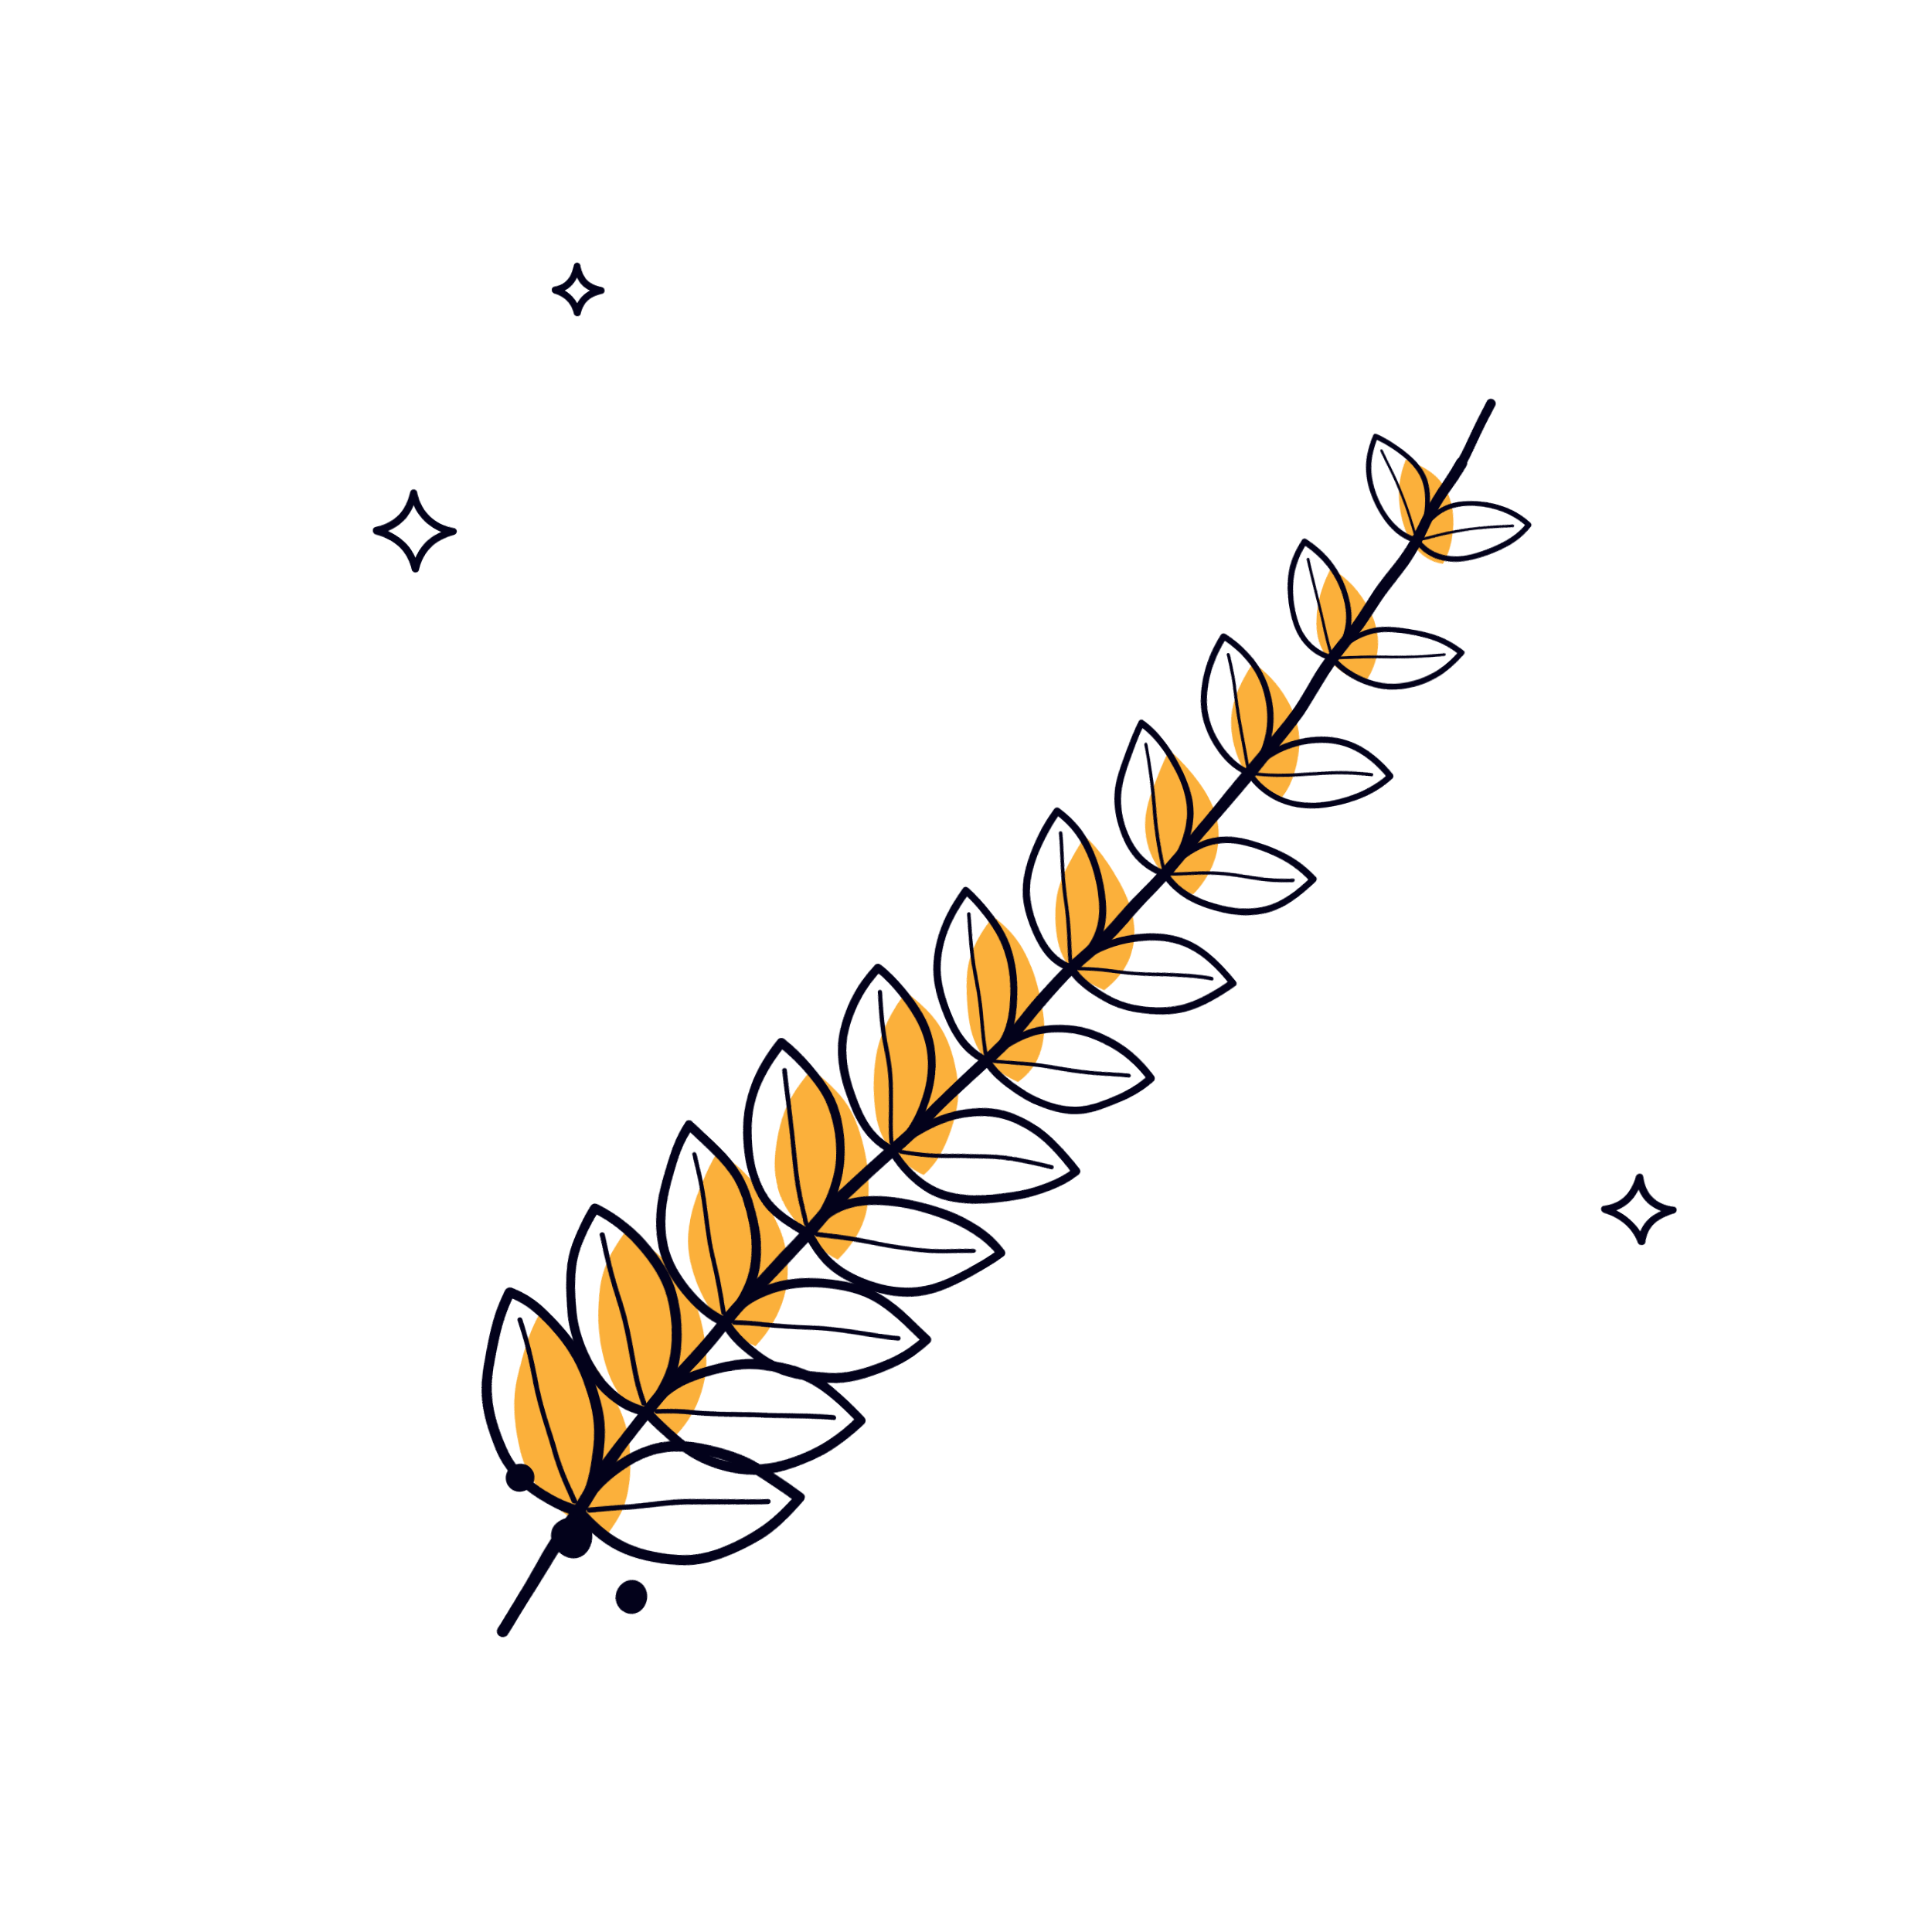
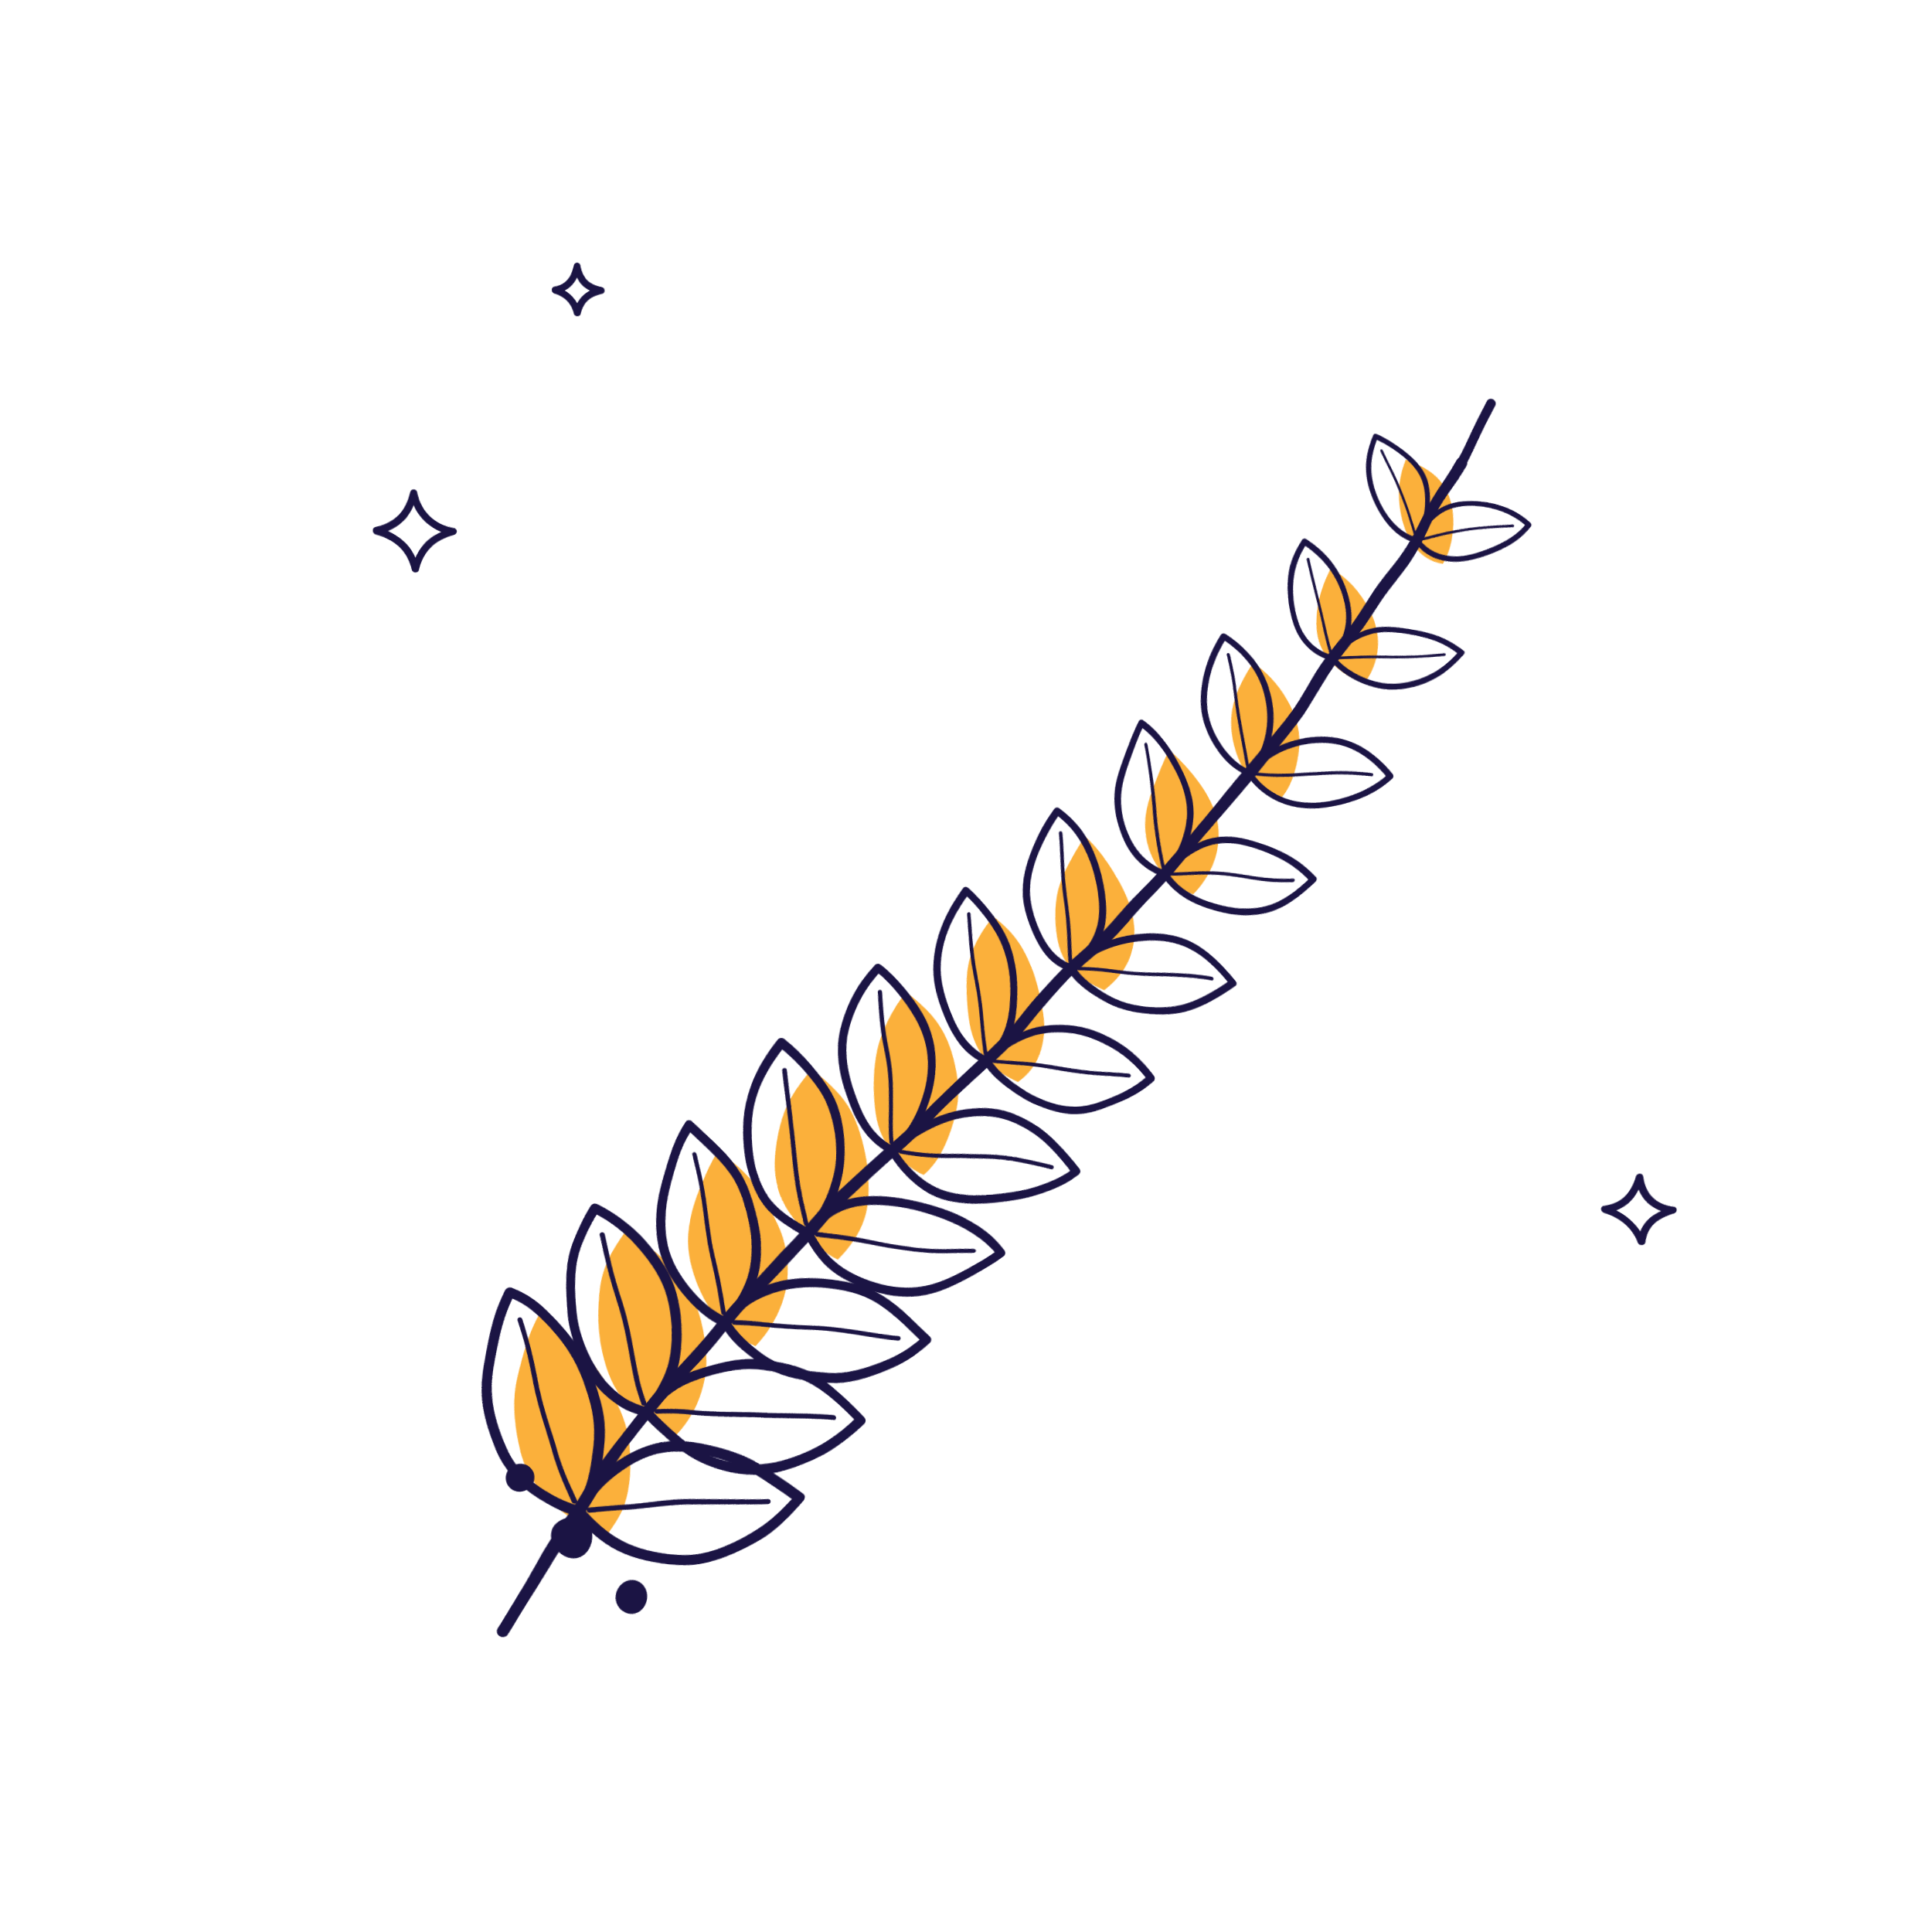
<svg xmlns="http://www.w3.org/2000/svg" viewBox="0 0 400 400" width="800" height="800">
  <defs>
    <filter id="mano" x="-4%" y="-4%" width="108%" height="108%">
      <feTurbulence type="fractalNoise" baseFrequency="0.035" numOctaves="2" seed="7" result="n" />
      <feDisplacementMap in="SourceGraphic" in2="n" scale="3.4" xChannelSelector="R" yChannelSelector="G" />
    </filter>
    <pattern id="trama" width="5" height="5" patternUnits="userSpaceOnUse" patternTransform="rotate(40)">
-       <line x1="0" y1="0" x2="0" y2="5" stroke="#03021b" stroke-width="1.1" />
+       <line x1="0" y1="0" x2="0" y2="5" stroke="#1b1444" stroke-width="1.1" />
    </pattern>
  </defs>
  <g filter="url(#mano)">
    <g transform="translate(6 5)" fill="#fbb03b" stroke="none">
      <path d="M0,0 C8,-12 28,-16 44,0 C28,16 8,12 0,0 Z" transform="translate(119.16 312.76) rotate(-107.82) scale(1.06)" />
      <path d="M0,0 C8,-12 28,-16 44,0 C28,16 8,12 0,0 Z" transform="translate(133.93 292.81) rotate(-103.31) scale(1.01)" />
      <path d="M0,0 C8,-12 28,-16 44,0 C28,16 8,12 0,0 Z" transform="translate(150.1 273.86) rotate(-99.93) scale(0.95)" />
      <path d="M0,0 C8,-12 28,-16 44,0 C28,16 8,12 0,0 Z" transform="translate(167.38 255.51) rotate(-97.73) scale(0.9)" />
      <path d="M0,0 C8,-12 28,-16 44,0 C28,16 8,12 0,0 Z" transform="translate(185.44 237.37) rotate(-96.68) scale(0.85)" />
      <path d="M0,0 C8,-12 28,-16 44,0 C28,16 8,12 0,0 Z" transform="translate(203.98 219.08) rotate(-96.73) scale(0.79)" />
      <path d="M0,0 C8,-12 28,-16 44,0 C28,16 8,12 0,0 Z" transform="translate(222.7 200.24) rotate(-97.83) scale(0.74)" />
      <path d="M0,0 C8,-12 28,-16 44,0 C28,16 8,12 0,0 Z" transform="translate(241.27 180.47) rotate(-99.9) scale(0.69)" />
      <path d="M0,0 C8,-12 28,-16 44,0 C28,16 8,12 0,0 Z" transform="translate(259.39 159.38) rotate(-102.87) scale(0.64)" />
      <path d="M0,0 C8,-12 28,-16 44,0 C28,16 8,12 0,0 Z" transform="translate(276.75 136.61) rotate(-106.61) scale(0.58)" />
      <path d="M0,0 C8,-12 28,-16 44,0 C28,16 8,12 0,0 Z" transform="translate(293.04 111.75) rotate(-110.97) scale(0.53)" />
    </g>
    <g fill="url(#trama)" stroke="none" />
-     <g fill="none" stroke="#03021b" stroke-linecap="round" stroke-linejoin="round">
+     <g fill="none" stroke="#1b1444" stroke-linecap="round" stroke-linejoin="round">
      <path d="M104,338 C150,250 244,204 302,96" stroke-width="2.4" />
      <path d="M0,0 C8,-12 28,-16 44,0 C28,16 8,12 0,0 Z" transform="translate(119.16 312.76) rotate(-107.82) scale(1.06)" stroke-width="2" />
      <path d="M2,0 L38,0" transform="translate(119.16 312.76) rotate(-107.82) scale(1.06)" stroke-width="1" />
      <path d="M0,0 C8,-12 28,-16 44,0 C28,16 8,12 0,0 Z" transform="translate(119.16 312.76) rotate(-3.82) scale(1.06)" stroke-width="2" />
      <path d="M2,0 L38,0" transform="translate(119.16 312.76) rotate(-3.82) scale(1.06)" stroke-width="1" />
      <path d="M0,0 C8,-12 28,-16 44,0 C28,16 8,12 0,0 Z" transform="translate(133.93 292.81) rotate(-103.31) scale(1.01)" stroke-width="2" />
      <path d="M2,0 L38,0" transform="translate(133.93 292.81) rotate(-103.31) scale(1.01)" stroke-width="1" />
      <path d="M0,0 C8,-12 28,-16 44,0 C28,16 8,12 0,0 Z" transform="translate(133.93 292.81) rotate(0.69) scale(1.01)" stroke-width="2" />
      <path d="M2,0 L38,0" transform="translate(133.93 292.81) rotate(0.69) scale(1.01)" stroke-width="1" />
      <path d="M0,0 C8,-12 28,-16 44,0 C28,16 8,12 0,0 Z" transform="translate(150.1 273.86) rotate(-99.93) scale(0.95)" stroke-width="2" />
      <path d="M2,0 L38,0" transform="translate(150.1 273.86) rotate(-99.93) scale(0.95)" stroke-width="1" />
      <path d="M0,0 C8,-12 28,-16 44,0 C28,16 8,12 0,0 Z" transform="translate(150.1 273.86) rotate(4.07) scale(0.95)" stroke-width="2" />
      <path d="M2,0 L38,0" transform="translate(150.1 273.86) rotate(4.07) scale(0.95)" stroke-width="1" />
      <path d="M0,0 C8,-12 28,-16 44,0 C28,16 8,12 0,0 Z" transform="translate(167.38 255.51) rotate(-97.73) scale(0.9)" stroke-width="2" />
      <path d="M2,0 L38,0" transform="translate(167.38 255.51) rotate(-97.73) scale(0.9)" stroke-width="1" />
      <path d="M0,0 C8,-12 28,-16 44,0 C28,16 8,12 0,0 Z" transform="translate(167.38 255.51) rotate(6.27) scale(0.9)" stroke-width="2" />
      <path d="M2,0 L38,0" transform="translate(167.38 255.51) rotate(6.27) scale(0.9)" stroke-width="1" />
      <path d="M0,0 C8,-12 28,-16 44,0 C28,16 8,12 0,0 Z" transform="translate(185.44 237.37) rotate(-96.68) scale(0.85)" stroke-width="2" />
      <path d="M2,0 L38,0" transform="translate(185.44 237.37) rotate(-96.68) scale(0.85)" stroke-width="1" />
      <path d="M0,0 C8,-12 28,-16 44,0 C28,16 8,12 0,0 Z" transform="translate(185.44 237.37) rotate(7.32) scale(0.85)" stroke-width="2" />
      <path d="M2,0 L38,0" transform="translate(185.44 237.37) rotate(7.32) scale(0.85)" stroke-width="1" />
      <path d="M0,0 C8,-12 28,-16 44,0 C28,16 8,12 0,0 Z" transform="translate(203.98 219.08) rotate(-96.73) scale(0.79)" stroke-width="2" />
      <path d="M2,0 L38,0" transform="translate(203.98 219.08) rotate(-96.73) scale(0.79)" stroke-width="1" />
      <path d="M0,0 C8,-12 28,-16 44,0 C28,16 8,12 0,0 Z" transform="translate(203.98 219.08) rotate(7.27) scale(0.79)" stroke-width="2" />
      <path d="M2,0 L38,0" transform="translate(203.98 219.08) rotate(7.27) scale(0.79)" stroke-width="1" />
      <path d="M0,0 C8,-12 28,-16 44,0 C28,16 8,12 0,0 Z" transform="translate(222.7 200.24) rotate(-97.83) scale(0.74)" stroke-width="2" />
      <path d="M2,0 L38,0" transform="translate(222.7 200.24) rotate(-97.83) scale(0.74)" stroke-width="1" />
      <path d="M0,0 C8,-12 28,-16 44,0 C28,16 8,12 0,0 Z" transform="translate(222.7 200.24) rotate(6.17) scale(0.74)" stroke-width="2" />
      <path d="M2,0 L38,0" transform="translate(222.7 200.24) rotate(6.17) scale(0.74)" stroke-width="1" />
      <path d="M0,0 C8,-12 28,-16 44,0 C28,16 8,12 0,0 Z" transform="translate(241.27 180.47) rotate(-99.9) scale(0.69)" stroke-width="2" />
      <path d="M2,0 L38,0" transform="translate(241.27 180.47) rotate(-99.9) scale(0.69)" stroke-width="1" />
      <path d="M0,0 C8,-12 28,-16 44,0 C28,16 8,12 0,0 Z" transform="translate(241.27 180.47) rotate(4.1) scale(0.69)" stroke-width="2" />
      <path d="M2,0 L38,0" transform="translate(241.27 180.47) rotate(4.1) scale(0.69)" stroke-width="1" />
      <path d="M0,0 C8,-12 28,-16 44,0 C28,16 8,12 0,0 Z" transform="translate(259.39 159.38) rotate(-102.87) scale(0.64)" stroke-width="2" />
      <path d="M2,0 L38,0" transform="translate(259.39 159.38) rotate(-102.87) scale(0.64)" stroke-width="1" />
      <path d="M0,0 C8,-12 28,-16 44,0 C28,16 8,12 0,0 Z" transform="translate(259.39 159.38) rotate(1.13) scale(0.64)" stroke-width="2" />
      <path d="M2,0 L38,0" transform="translate(259.39 159.38) rotate(1.13) scale(0.64)" stroke-width="1" />
      <path d="M0,0 C8,-12 28,-16 44,0 C28,16 8,12 0,0 Z" transform="translate(276.75 136.61) rotate(-106.61) scale(0.58)" stroke-width="2" />
      <path d="M2,0 L38,0" transform="translate(276.75 136.61) rotate(-106.61) scale(0.58)" stroke-width="1" />
      <path d="M0,0 C8,-12 28,-16 44,0 C28,16 8,12 0,0 Z" transform="translate(276.75 136.61) rotate(-2.61) scale(0.58)" stroke-width="2" />
      <path d="M2,0 L38,0" transform="translate(276.75 136.61) rotate(-2.61) scale(0.58)" stroke-width="1" />
      <path d="M0,0 C8,-12 28,-16 44,0 C28,16 8,12 0,0 Z" transform="translate(293.04 111.75) rotate(-110.97) scale(0.53)" stroke-width="2" />
      <path d="M2,0 L38,0" transform="translate(293.04 111.75) rotate(-110.97) scale(0.53)" stroke-width="1" />
      <path d="M0,0 C8,-12 28,-16 44,0 C28,16 8,12 0,0 Z" transform="translate(293.04 111.75) rotate(-6.97) scale(0.53)" stroke-width="2" />
      <path d="M2,0 L38,0" transform="translate(293.04 111.75) rotate(-6.97) scale(0.53)" stroke-width="1" />
      <path d="M302,96 l6.62,-12.33" stroke-width="2" />
    </g>
-     <g fill="#03021b" stroke="none">
+     <g fill="#1b1444" stroke="none">
      <path d="M114,318 a4,4 0 1,0 8,0 a4,4 0 1,0 -8,0 Z" />
      <path d="M126.6,330 a3.4,3.4 0 1,0 6.8,0 a3.4,3.4 0 1,0 -6.8,0 Z" />
      <path d="M105,306 a3,3 0 1,0 6,0 a3,3 0 1,0 -6,0 Z" />
    </g>
-     <g fill="none" stroke="#03021b" stroke-width="1.5" stroke-linecap="round" stroke-linejoin="round">
+     <g fill="none" stroke="#1b1444" stroke-width="1.5" stroke-linecap="round" stroke-linejoin="round">
      <path d="M86,102 Q87.44,108.56 94,110 Q87.44,111.44 86,118 Q84.56,111.44 78,110 Q84.56,108.56 86,102 Z" />
      <path d="M340,243 Q341.26,248.74 347,250 Q341.26,251.26 340,257 Q338.74,251.26 333,250 Q338.74,248.74 340,243 Z" />
      <path d="M120,55 Q120.9,59.1 125,60 Q120.9,60.9 120,65 Q119.1,60.9 115,60 Q119.1,59.1 120,55 Z" />
    </g>
  </g>
</svg>
